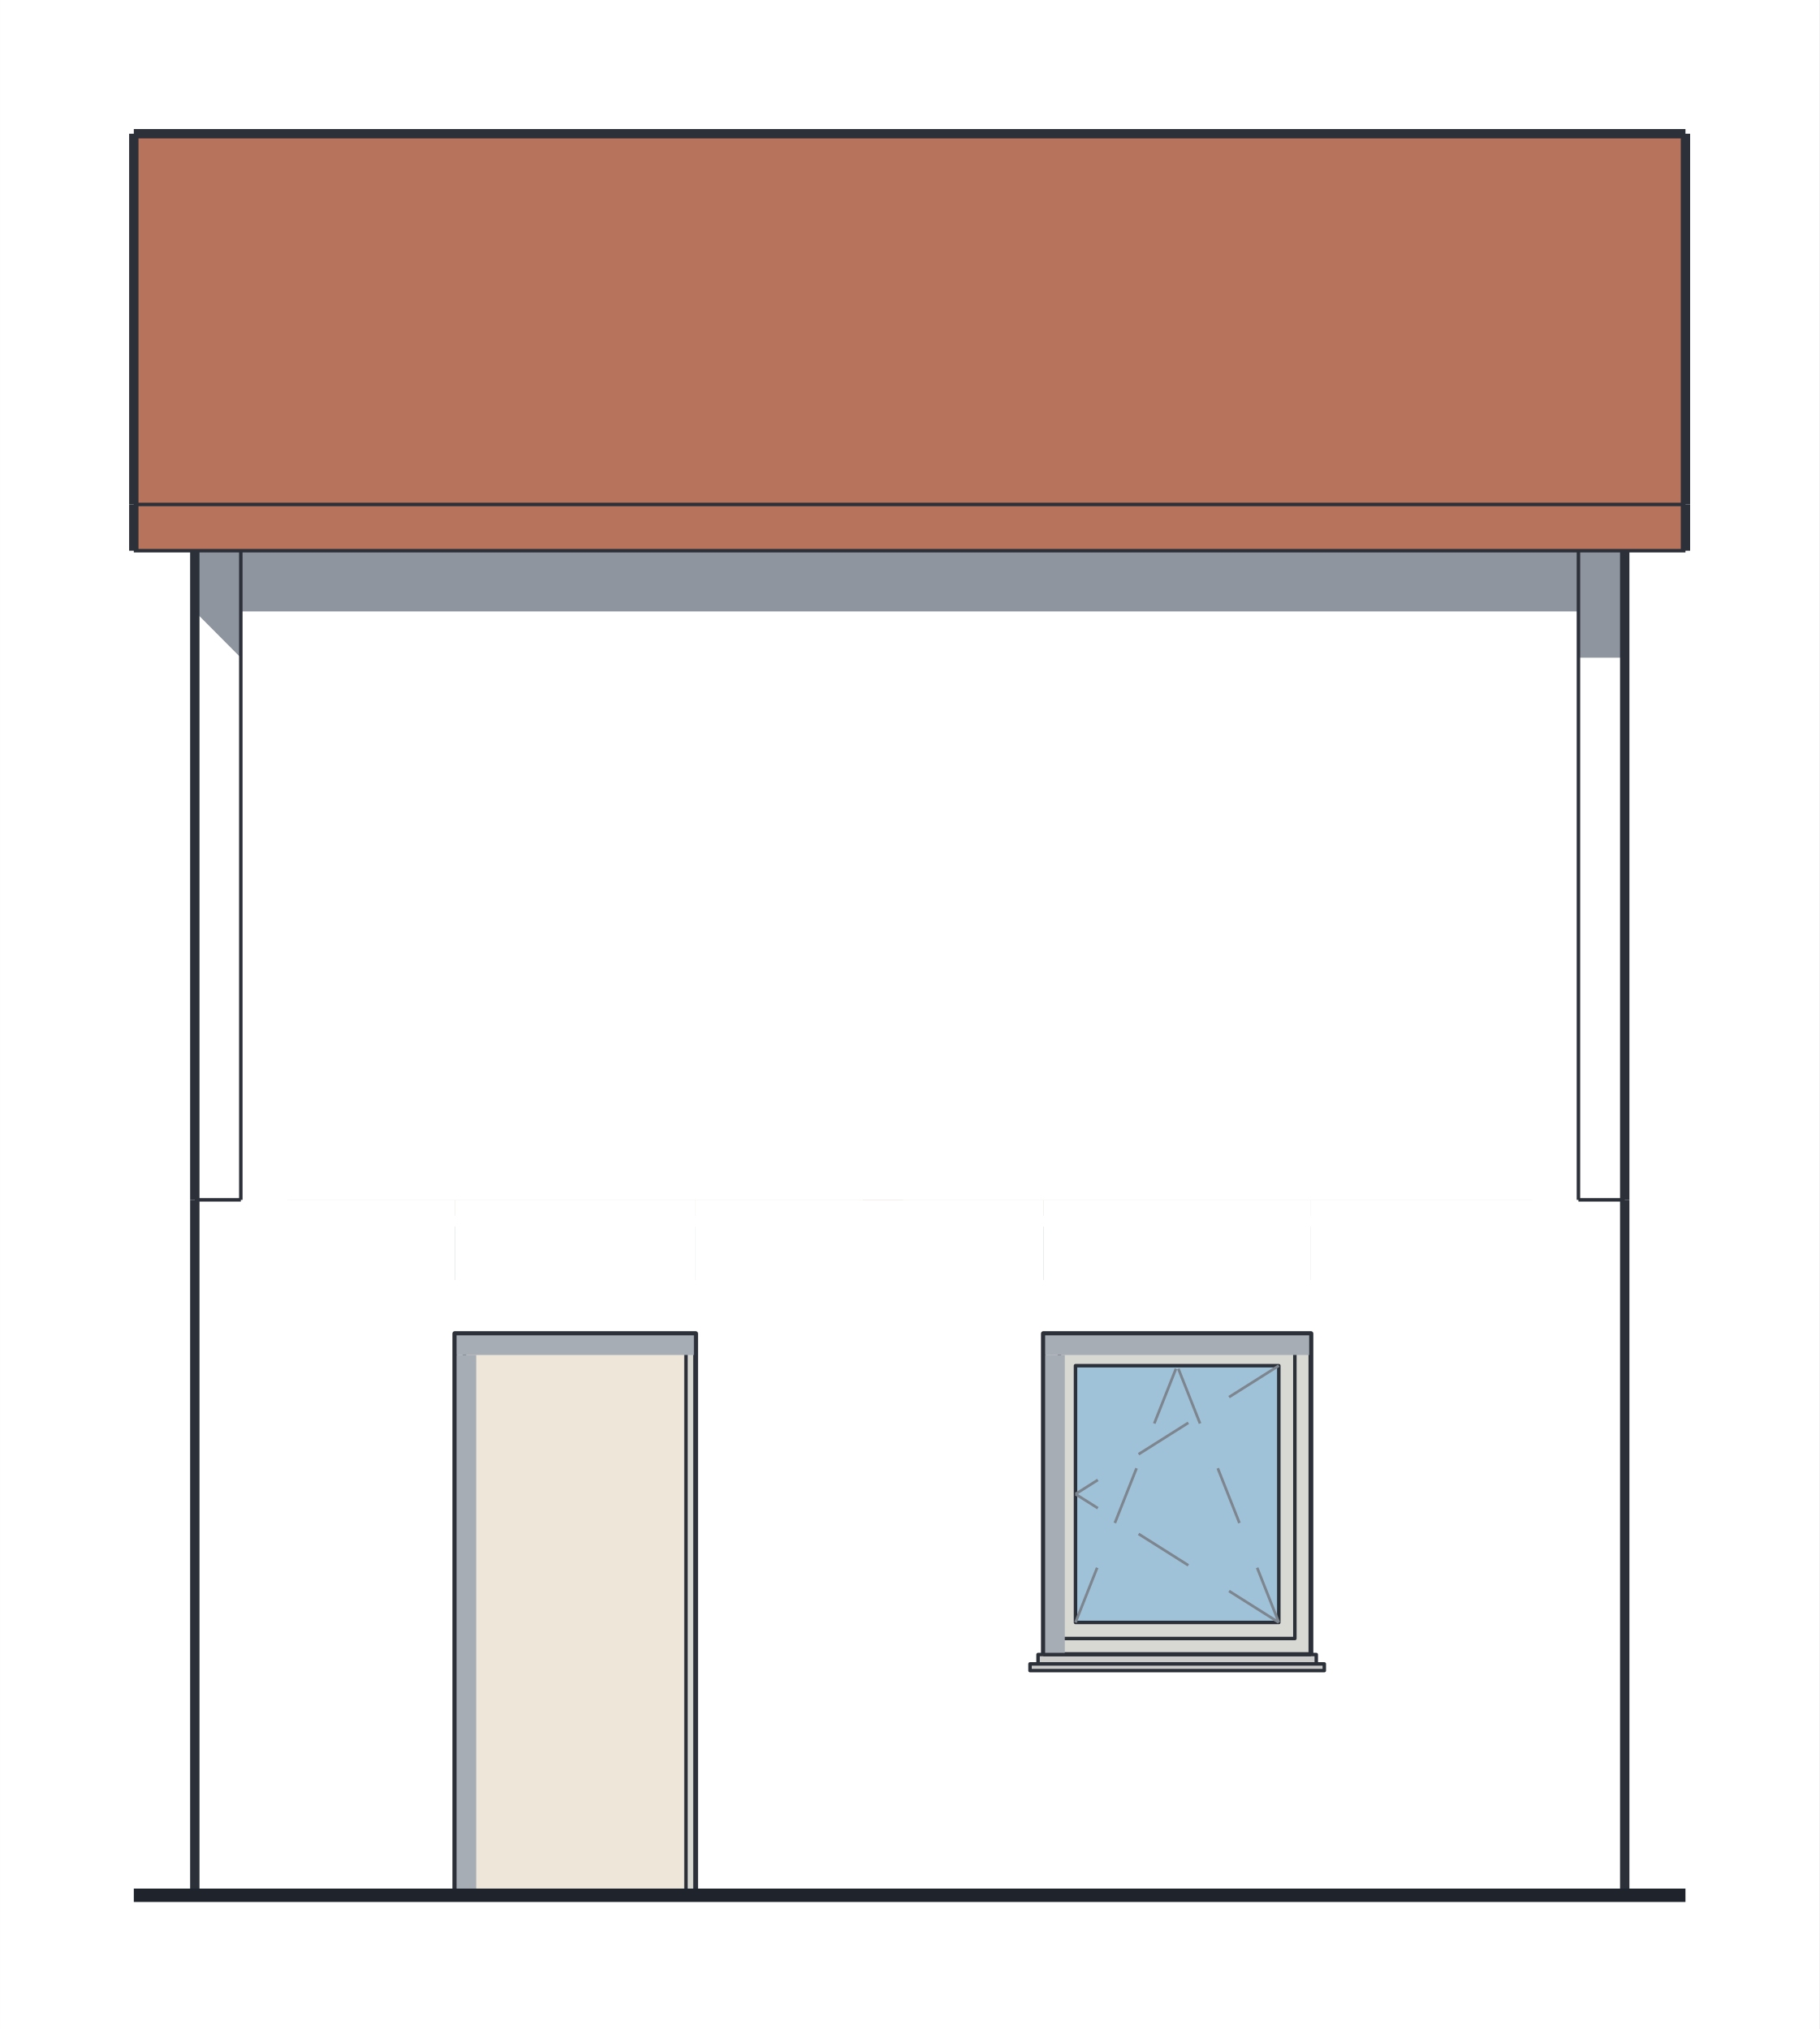
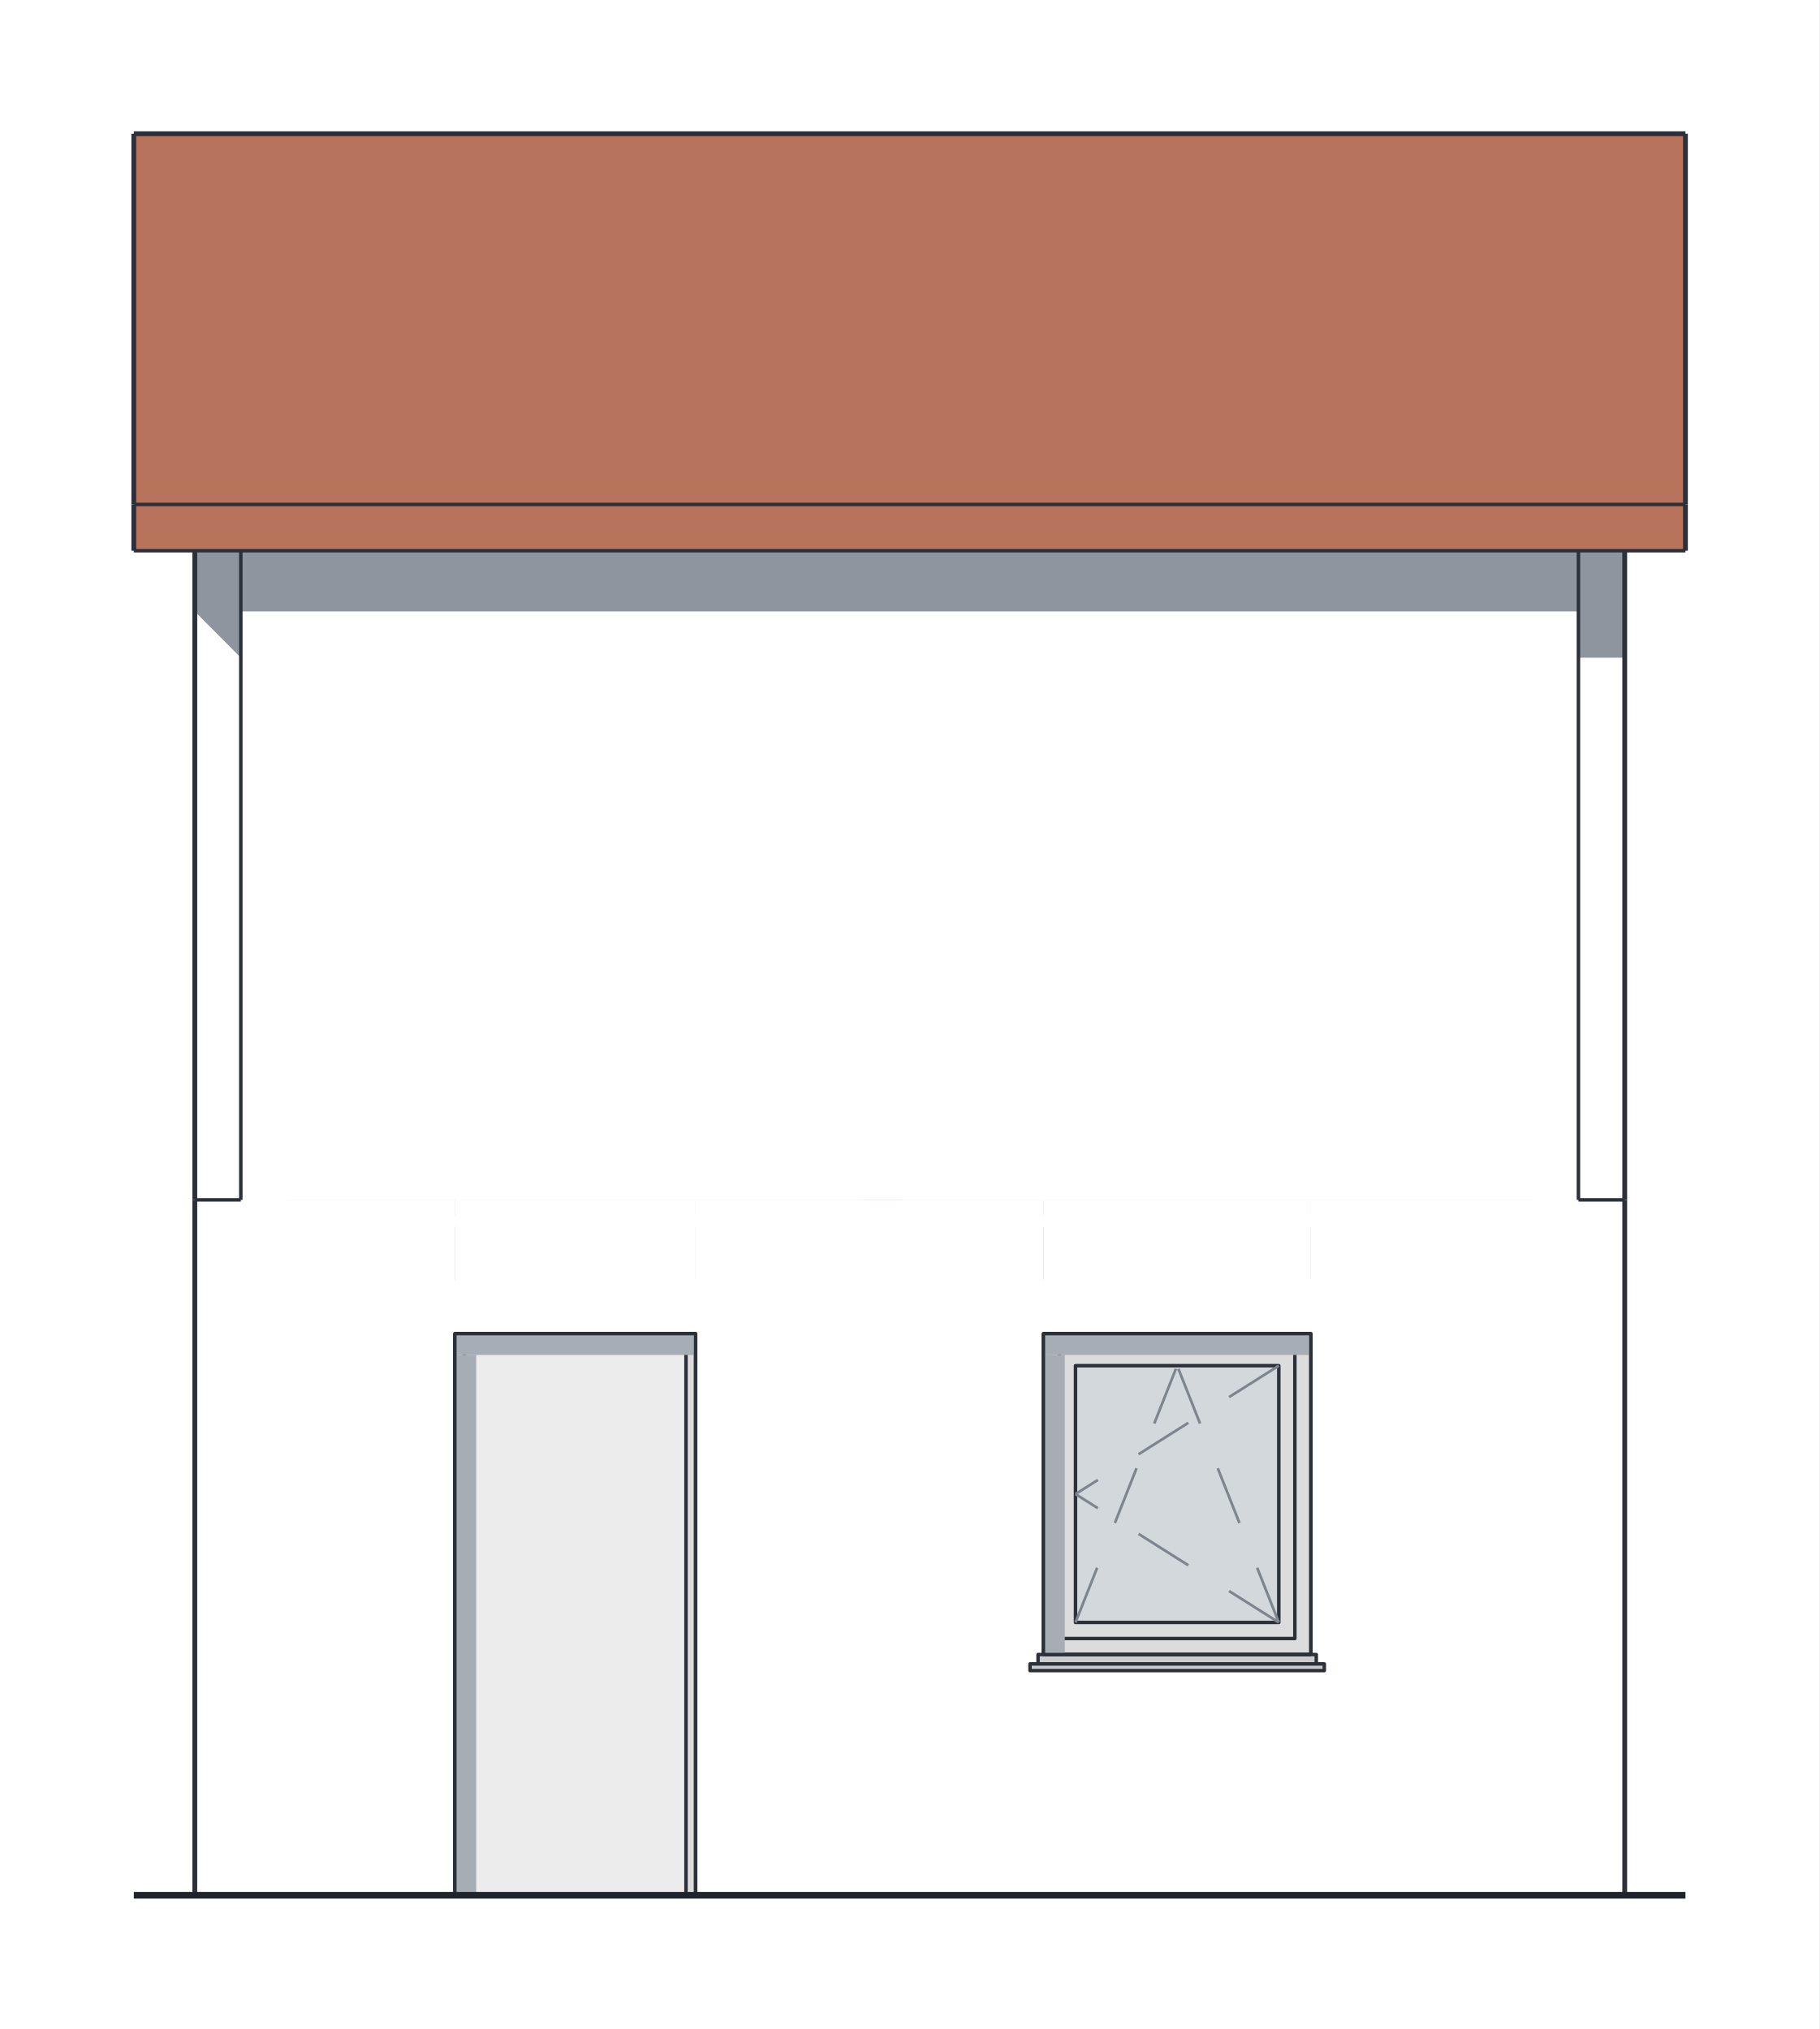
<svg xmlns="http://www.w3.org/2000/svg" viewBox="0.1 0 6.8 7.586" width="68mm" height="75.856mm">
  <rect x="0.1" y="0" width="6.8" height="7.586" fill="#ffffff" />
  <polygon points="6.173,7.086 6.173,4.486 5.4,4.486 5.4,7.086" fill="#ffffff" stroke="none" stroke-width="0" stroke-linejoin="round" />
  <polygon points="5.4,7.086 5.4,6.186 4,6.186 4,7.086" fill="#ffffff" stroke="none" stroke-width="0" stroke-linejoin="round" />
  <polygon points="5.4,4.886 5.4,4.486 4,4.486 4,4.886" fill="#ffffff" stroke="none" stroke-width="0" stroke-linejoin="round" />
  <polygon points="4,7.086 4,4.486 0.828,4.486 0.828,7.086" fill="#ffffff" stroke="none" stroke-width="0" stroke-linejoin="round" />
  <polygon points="6.173,4.486 6.173,1.886 0.828,1.886 0.828,4.486" fill="#ffffff" stroke="none" stroke-width="0" stroke-linejoin="round" />
  <polygon points="0.6,1.886 6.4,1.886 6.4,0.5 0.6,0.5" fill="#b8735c" stroke="none" stroke-width="0" stroke-linejoin="round" />
  <polygon points="1,4.546 6,4.546 6,4.486 1,4.486" fill="#c9c2b3" stroke="none" stroke-width="0" stroke-linejoin="round" />
  <polygon points="1,4.586 6,4.586 6,4.546 1,4.546" fill="#ffffff" stroke="none" stroke-width="0" stroke-linejoin="round" />
  <polygon points="1,4.786 6,4.786 6,4.586 1,4.586" fill="#9aa0a6" stroke="none" stroke-width="0" stroke-linejoin="round" />
  <polygon points="5.827,7.086 6.173,7.086 6.173,4.486 5.827,4.486" fill="#ffffff" stroke="none" stroke-width="0" stroke-linejoin="round" />
  <polygon points="1.173,7.086 1.173,4.486 0.828,4.486 0.828,7.086" fill="#ffffff" stroke="none" stroke-width="0" stroke-linejoin="round" />
  <polygon points="3.325,7.086 3.475,7.086 3.475,4.486 3.325,4.486" fill="#8c5544" stroke="none" stroke-width="0" stroke-linejoin="round" />
  <polygon points="1,4.486 6,4.486 6,2.059 1,2.059" fill="#ffffff" stroke="none" stroke-width="0" stroke-linejoin="round" />
  <polygon points="5.827,4.486 6.173,4.486 6.173,1.886 5.827,1.886" fill="#ffffff" stroke="none" stroke-width="0" stroke-linejoin="round" />
  <polygon points="1.173,4.486 1.173,1.886 0.828,1.886 0.828,4.486" fill="#ffffff" stroke="none" stroke-width="0" stroke-linejoin="round" />
  <polygon points="6,2.059 6,2.286 1,2.286 1,2.059" fill="#8f959e" stroke="none" stroke-width="0" stroke-linejoin="round" />
  <polygon points="5.827,1.886 6.173,1.886 6.173,2.286 5.827,2.286" fill="#8f959e" stroke="none" stroke-width="0" stroke-linejoin="round" />
  <polygon points="0.828,1.886 1.173,1.886 1.173,2.286 1,2.286 0.828,2.113" fill="#8f959e" stroke="none" stroke-width="0" stroke-linejoin="round" />
  <polygon points="1,2.059 6,2.059 6,2.459 1,2.459" fill="#8f959e" stroke="none" stroke-width="0" stroke-linejoin="round" />
  <polygon points="5.827,2.059 6.173,2.059 6.173,2.459 5.827,2.459" fill="#8f959e" stroke="none" stroke-width="0" stroke-linejoin="round" />
  <polygon points="0.828,2.059 1.173,2.059 1.173,2.459 1,2.459 0.828,2.286" fill="#8f959e" stroke="none" stroke-width="0" stroke-linejoin="round" />
  <polygon points="0.828,7.086 1.8,7.086 1.8,4.486 0.828,4.486" fill="#ffffff" stroke="none" stroke-width="0" stroke-linejoin="round" />
  <polygon points="1.8,4.986 2.7,4.986 2.7,4.486 1.8,4.486" fill="#ffffff" stroke="none" stroke-width="0" stroke-linejoin="round" />
  <polygon points="2.7,7.086 4,7.086 4,4.486 2.7,4.486" fill="#ffffff" stroke="none" stroke-width="0" stroke-linejoin="round" />
  <polygon points="4,7.086 5,7.086 5,6.186 4,6.186" fill="#ffffff" stroke="none" stroke-width="0" stroke-linejoin="round" />
  <polygon points="4,4.986 5,4.986 5,4.486 4,4.486" fill="#ffffff" stroke="none" stroke-width="0" stroke-linejoin="round" />
  <polygon points="5,7.086 6.173,7.086 6.173,4.486 5,4.486" fill="#ffffff" stroke="none" stroke-width="0" stroke-linejoin="round" />
  <polygon points="1,4.486 6,4.486 6,2.059 1,2.059" fill="#ffffff" stroke="none" stroke-width="0" stroke-linejoin="round" />
  <polygon points="6,2.059 6,2.113 1,2.113 1,2.059" fill="#8f959e" stroke="none" stroke-width="0" stroke-linejoin="round" />
  <polygon points="1,2.059 6,2.059 6,2.286 1,2.286" fill="#8f959e" stroke="none" stroke-width="0" stroke-linejoin="round" />
-   <polygon points="1.8,7.086 2.7,7.086 2.7,4.986 1.8,4.986" fill="#d9d9d4" stroke="#2b3039" stroke-width="0.018" stroke-linejoin="round" />
-   <polygon points="1.836,7.086 2.664,7.086 2.664,5.049 1.836,5.049" fill="#ede6d9" stroke="#2b3039" stroke-width="0.013" stroke-linejoin="round" />
+   <polygon points="1.8,7.086 2.7,7.086 2.7,4.986 1.8,4.986" fill="#dcdcdc" stroke="#2b3039" stroke-width="0.013" stroke-linejoin="round" />
+   <polygon points="1.836,7.086 2.664,7.086 2.664,5.049 1.836,5.049" fill="#ececec" stroke="#2b3039" stroke-width="0.013" stroke-linejoin="round" />
  <polygon points="1.8,5.066 2.7,5.066 2.7,4.986 1.8,4.986" fill="#a7adb5" stroke="none" stroke-width="0" stroke-linejoin="round" />
  <polygon points="1.8,7.086 1.88,7.086 1.88,5.066 1.8,5.066" fill="#a7adb5" stroke="none" stroke-width="0" stroke-linejoin="round" />
-   <polygon points="4,6.186 5,6.186 5,4.986 4,4.986" fill="#d9d9d4" stroke="#2b3039" stroke-width="0.018" stroke-linejoin="round" />
+   <polygon points="4,6.186 5,6.186 5,4.986 4,4.986" fill="#dcdcdc" stroke="#2b3039" stroke-width="0.013" stroke-linejoin="round" />
  <polygon points="3.98,6.221 5.02,6.221 5.02,6.186 3.98,6.186" fill="#cccccb" stroke="#2b3039" stroke-width="0.013" stroke-linejoin="round" />
  <polygon points="3.95,6.246 5.05,6.246 5.05,6.221 3.95,6.221" fill="#cccccb" stroke="#2b3039" stroke-width="0.013" stroke-linejoin="round" />
  <polygon points="4.06,6.126 4.94,6.126 4.94,5.046 4.06,5.046" fill="none" stroke="#2b3039" stroke-width="0.013" stroke-linejoin="round" />
-   <polygon points="4.12,6.066 4.88,6.066 4.88,5.106 4.12,5.106" fill="#9fc2d9" stroke="#2b3039" stroke-width="0.013" stroke-linejoin="round" />
+   <polygon points="4.12,6.066 4.88,6.066 4.88,5.106 4.12,5.106" fill="#d3d8dd" stroke="#2b3039" stroke-width="0.013" stroke-linejoin="round" />
  <polygon points="4,5.066 5,5.066 5,4.986 4,4.986" fill="#a7adb5" stroke="none" stroke-width="0" stroke-linejoin="round" />
  <polygon points="4,6.186 4.08,6.186 4.08,5.066 4,5.066" fill="#a7adb5" stroke="none" stroke-width="0" stroke-linejoin="round" />
  <line x1="4.88" y1="6.066" x2="4.12" y2="5.586" stroke="#7d858f" stroke-width="0.01" stroke-dasharray="0.22 0.18" />
  <line x1="4.88" y1="5.106" x2="4.12" y2="5.586" stroke="#7d858f" stroke-width="0.01" stroke-dasharray="0.22 0.18" />
  <line x1="4.12" y1="6.066" x2="4.5" y2="5.106" stroke="#7d858f" stroke-width="0.01" stroke-dasharray="0.22 0.18" />
  <line x1="4.88" y1="6.066" x2="4.5" y2="5.106" stroke="#7d858f" stroke-width="0.01" stroke-dasharray="0.22 0.18" />
  <polygon points="0.6,1.886 6.4,1.886 6.4,2.059 0.6,2.059" fill="#b8735c" stroke="none" stroke-width="0" stroke-linejoin="round" />
-   <line x1="0.828" y1="7.086" x2="1.8" y2="7.086" stroke="#2b3039" stroke-width="0.035" />
+   <line x1="0.828" y1="7.086" x2="1.8" y2="7.086" stroke="#2b3039" stroke-width="0.018" />
  <line x1="1.8" y1="7.086" x2="1.8" y2="4.986" stroke="#2b3039" stroke-width="0.013" />
  <line x1="1" y1="4.486" x2="0.828" y2="4.486" stroke="#2b3039" stroke-width="0.013" />
-   <line x1="0.828" y1="4.486" x2="0.828" y2="7.086" stroke="#2b3039" stroke-width="0.035" />
+   <line x1="0.828" y1="4.486" x2="0.828" y2="7.086" stroke="#2b3039" stroke-width="0.018" />
  <line x1="1.8" y1="4.986" x2="2.7" y2="4.986" stroke="#2b3039" stroke-width="0.013" />
-   <line x1="2.7" y1="7.086" x2="4" y2="7.086" stroke="#2b3039" stroke-width="0.035" />
+   <line x1="2.7" y1="7.086" x2="4" y2="7.086" stroke="#2b3039" stroke-width="0.018" />
  <line x1="4" y1="6.186" x2="4" y2="4.986" stroke="#2b3039" stroke-width="0.013" />
  <line x1="2.7" y1="4.986" x2="2.7" y2="7.086" stroke="#2b3039" stroke-width="0.013" />
-   <line x1="4" y1="7.086" x2="5" y2="7.086" stroke="#2b3039" stroke-width="0.035" />
+   <line x1="4" y1="7.086" x2="5" y2="7.086" stroke="#2b3039" stroke-width="0.018" />
  <line x1="5" y1="6.186" x2="4" y2="6.186" stroke="#2b3039" stroke-width="0.013" />
  <line x1="4" y1="4.986" x2="5" y2="4.986" stroke="#2b3039" stroke-width="0.013" />
-   <line x1="5" y1="7.086" x2="6.173" y2="7.086" stroke="#2b3039" stroke-width="0.035" />
-   <line x1="6.173" y1="7.086" x2="6.173" y2="4.486" stroke="#2b3039" stroke-width="0.035" />
+   <line x1="5" y1="7.086" x2="6.173" y2="7.086" stroke="#2b3039" stroke-width="0.018" />
+   <line x1="6.173" y1="7.086" x2="6.173" y2="4.486" stroke="#2b3039" stroke-width="0.018" />
  <line x1="6.173" y1="4.486" x2="6" y2="4.486" stroke="#2b3039" stroke-width="0.013" />
  <line x1="5" y1="4.986" x2="5" y2="6.186" stroke="#2b3039" stroke-width="0.013" />
  <line x1="6" y1="4.486" x2="6" y2="2.059" stroke="#2b3039" stroke-width="0.013" />
  <line x1="1" y1="2.059" x2="1" y2="4.486" stroke="#2b3039" stroke-width="0.013" />
-   <line x1="6.173" y1="4.486" x2="6.173" y2="2.059" stroke="#2b3039" stroke-width="0.035" />
-   <line x1="0.828" y1="2.059" x2="0.828" y2="4.486" stroke="#2b3039" stroke-width="0.035" />
+   <line x1="6.173" y1="4.486" x2="6.173" y2="2.059" stroke="#2b3039" stroke-width="0.018" />
+   <line x1="0.828" y1="2.059" x2="0.828" y2="4.486" stroke="#2b3039" stroke-width="0.018" />
  <line x1="0.6" y1="1.886" x2="6.4" y2="1.886" stroke="#2b3039" stroke-width="0.013" />
-   <line x1="6.4" y1="1.886" x2="6.4" y2="0.5" stroke="#2b3039" stroke-width="0.035" />
-   <line x1="6.4" y1="0.5" x2="0.6" y2="0.5" stroke="#2b3039" stroke-width="0.035" />
-   <line x1="0.6" y1="0.5" x2="0.6" y2="1.886" stroke="#2b3039" stroke-width="0.035" />
-   <line x1="6.4" y1="1.886" x2="6.4" y2="2.059" stroke="#2b3039" stroke-width="0.035" />
+   <line x1="6.4" y1="1.886" x2="6.4" y2="0.5" stroke="#2b3039" stroke-width="0.018" />
+   <line x1="6.4" y1="0.5" x2="0.6" y2="0.5" stroke="#2b3039" stroke-width="0.018" />
+   <line x1="0.6" y1="0.5" x2="0.6" y2="1.886" stroke="#2b3039" stroke-width="0.018" />
+   <line x1="6.4" y1="1.886" x2="6.4" y2="2.059" stroke="#2b3039" stroke-width="0.018" />
  <line x1="6.4" y1="2.059" x2="0.6" y2="2.059" stroke="#2b3039" stroke-width="0.013" />
-   <line x1="0.6" y1="2.059" x2="0.6" y2="1.886" stroke="#2b3039" stroke-width="0.035" />
-   <line x1="0.6" y1="7.086" x2="6.4" y2="7.086" stroke="#1f242c" stroke-width="0.05" />
+   <line x1="0.6" y1="2.059" x2="0.6" y2="1.886" stroke="#2b3039" stroke-width="0.018" />
+   <line x1="0.6" y1="7.086" x2="6.4" y2="7.086" stroke="#1f242c" stroke-width="0.025" />
</svg>
